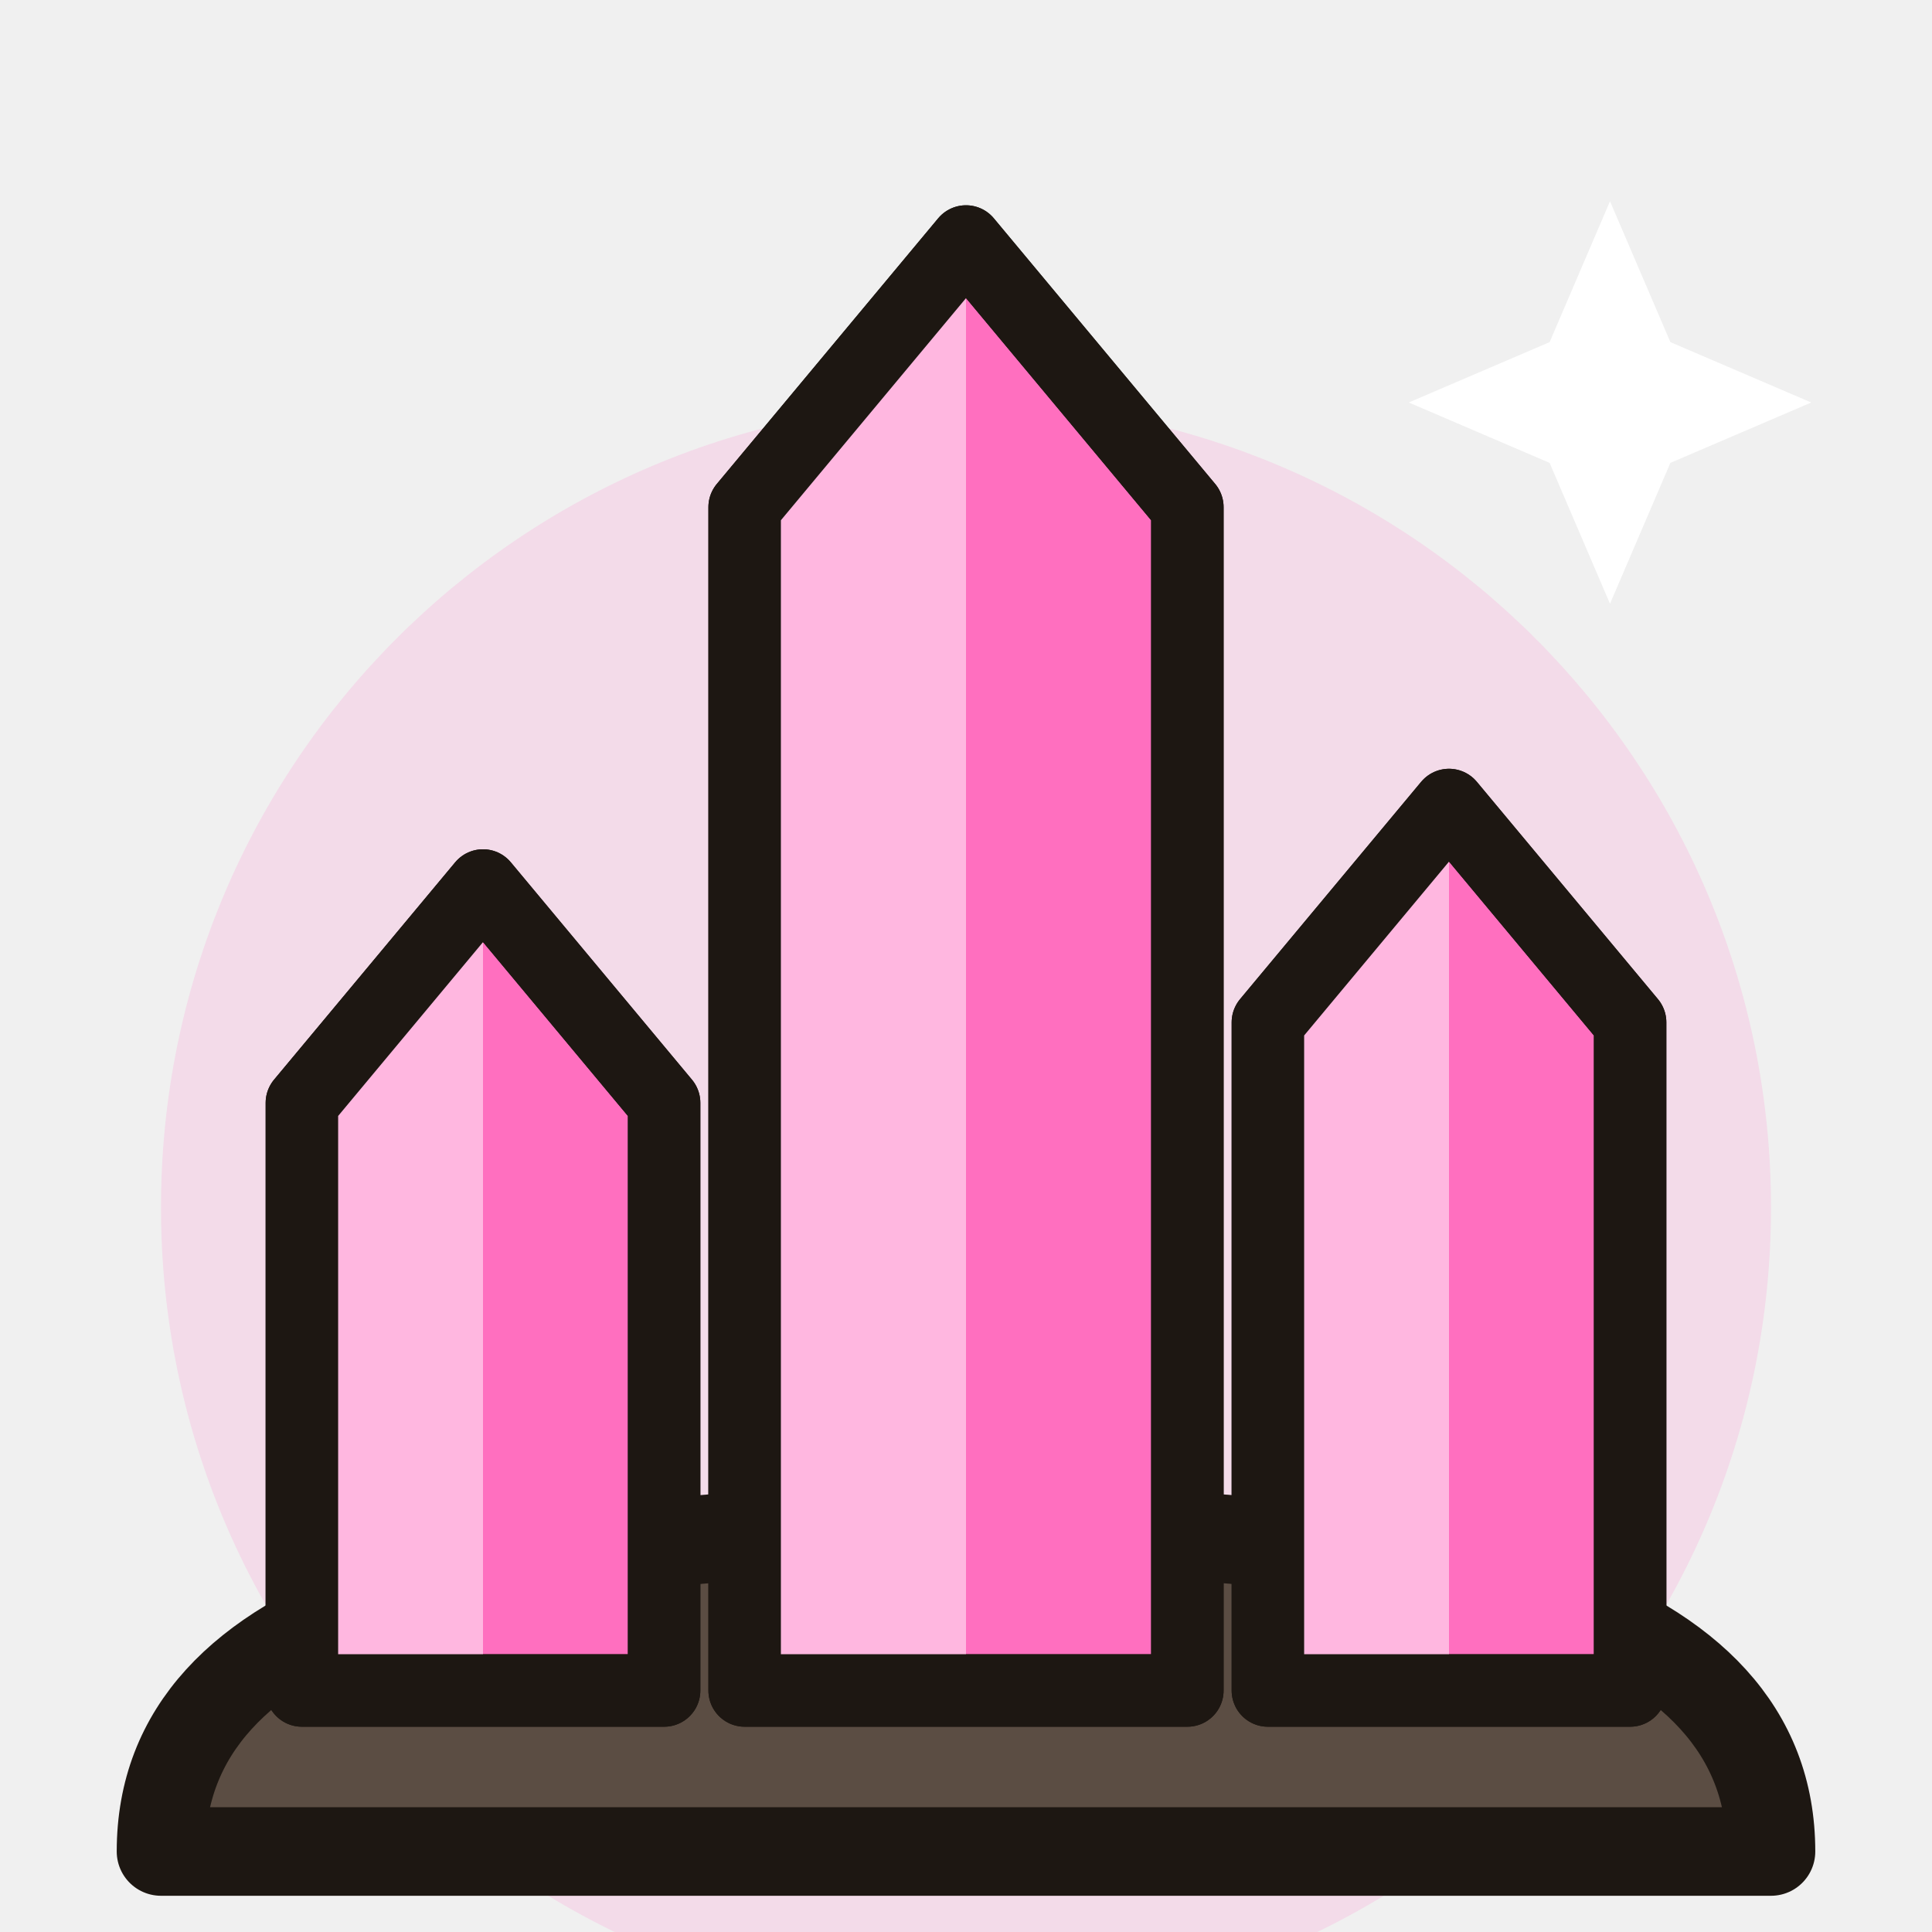
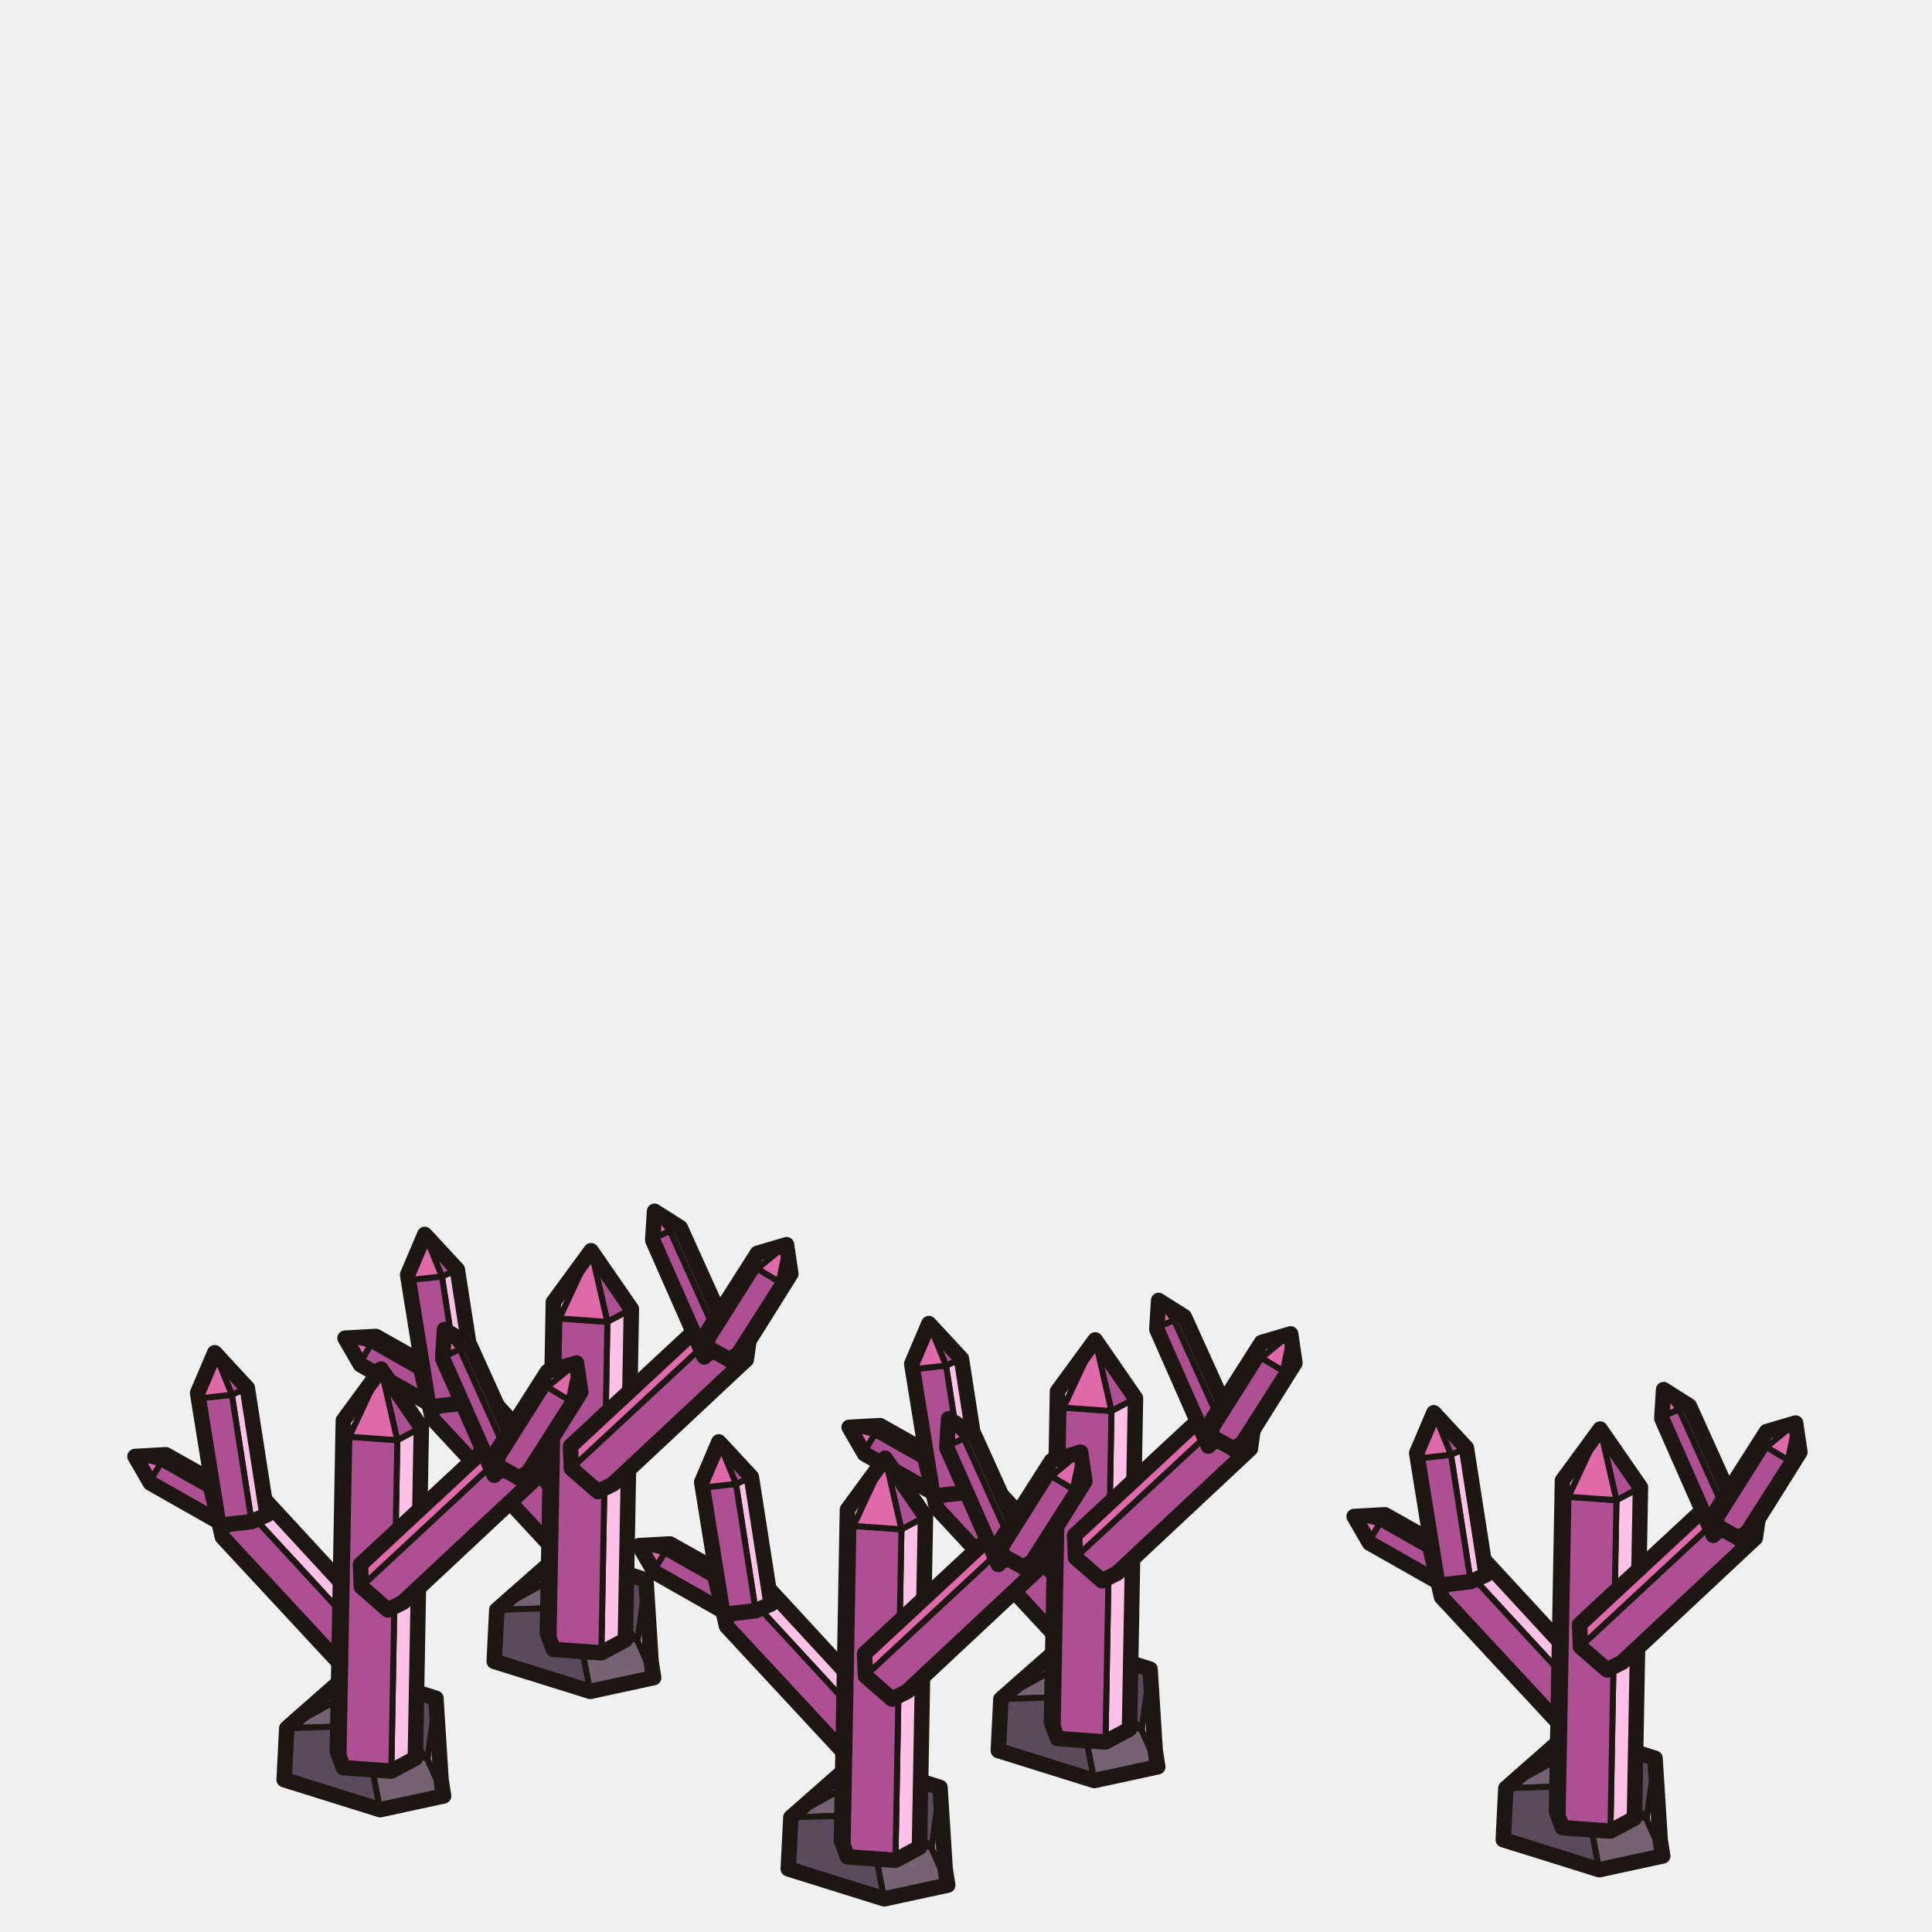
<svg xmlns="http://www.w3.org/2000/svg" width="48" height="48" viewBox="0 0 48 48">
-   <circle cx="24" cy="30" r="20" fill="#ff7ac8" opacity=".18" />
-   <path d="M4 46c0-6 8-8 20-8s20 2 20 8z" fill="#5b4d43" stroke="#1d1712" stroke-width="2.2" stroke-linejoin="round" stroke-linecap="round" />
-   <path d="M12 22l4.5 5.4V42H7.5V27.4z" fill="#ff6fbf" stroke="#1d1712" stroke-width="1.8" stroke-linejoin="round" stroke-linecap="round" />
-   <path d="M12 22L7.5 27.4V42H12z" fill="#ffd6ee" opacity=".7" />
-   <path d="M12 22l4.5 5.4V42H7.5V27.4z" fill="none" stroke="#1d1712" stroke-width="1.8" stroke-linejoin="round" stroke-linecap="round" />
-   <path d="M36 20l4.5 5.4V42H31.5V25.4z" fill="#ff6fbf" stroke="#1d1712" stroke-width="1.8" stroke-linejoin="round" stroke-linecap="round" />
-   <path d="M36 20L31.5 25.4V42H36z" fill="#ffd6ee" opacity=".7" />
-   <path d="M36 20l4.5 5.4V42H31.5V25.4z" fill="none" stroke="#1d1712" stroke-width="1.8" stroke-linejoin="round" stroke-linecap="round" />
-   <path d="M24 6l5.5 6.6V42H18.5V12.6z" fill="#ff6fbf" stroke="#1d1712" stroke-width="1.8" stroke-linejoin="round" stroke-linecap="round" />
-   <path d="M24 6L18.5 12.6V42H24z" fill="#ffd6ee" opacity=".7" />
-   <path d="M24 6l5.5 6.6V42H18.5V12.6z" fill="none" stroke="#1d1712" stroke-width="1.8" stroke-linejoin="round" stroke-linecap="round" />
-   <path d="M40 5l1.5 3.5 3.5 1.5-3.5 1.5-1.5 3.5-1.5-3.5-3.5-1.5 3.5-1.5z" fill="#ffffff" />
+   <defs>
+     <g id="unit">
+       <g stroke-linejoin="round" stroke-linecap="round">
+         <path d="M32.7,48.3L41.1,49.8L31.2,46.7Z" fill="#756374" stroke="#1d1712" stroke-width=".7" />
+         <path d="M32.7,48.3L31.2,46.7L23.7,53.3Z" fill="#a38b9d" stroke="#1d1712" stroke-width=".7" />
+         <path d="M41.1,49.8L40.1,56.9L42.0,61.2L41.7,59.3Z" fill="#a38b9d" stroke="#1d1712" stroke-width=".7" />
+         <path d="M32.7,48.3L40.1,56.9L41.1,49.8Z" fill="#5b4a5c" stroke="#1d1712" stroke-width=".7" />
+         <path d="M32.7,48.3L23.7,53.3L32.7,53.0Z" fill="#756374" stroke="#1d1712" stroke-width=".7" />
+         <path d="M32.7,53.0L23.7,53.3L23.4,59.3L34.6,62.8Z" fill="#5b4a5c" stroke="#1d1712" stroke-width=".7" />
+         <path d="M32.7,48.3L32.7,53.0L40.1,56.9Z" fill="#a38b9d" stroke="#1d1712" stroke-width=".7" />
+         <path d="M40.1,56.9L32.7,53.0L34.6,62.8L42.0,61.2Z" fill="#756374" stroke="#1d1712" stroke-width=".7" />
+         <path d="M31.2,46.7L23.7,53.3M41.1,49.8L31.2,46.7M42.0,61.2L41.7,59.3M41.7,59.3L41.1,49.8M34.6,62.8L42.0,61.2M23.7,53.3L23.4,59.3M23.4,59.3L34.6,62.8" fill="none" stroke="#1d1712" stroke-width="1.8" />
+         <path d="M7.8,24.7L7.8,24.4L6.0,21.6Z" fill="#ffc2e6" stroke="#1d1712" stroke-width=".7" />
+         <path d="M18.2,30.6L18.3,30.3L7.8,24.4L7.8,24.7Z" fill="#df69ab" stroke="#1d1712" stroke-width=".7" />
+         <path d="M9.0,22.4L9.6,21.4L6.0,21.6Z" fill="#ad4f92" stroke="#1d1712" stroke-width=".7" />
+         <path d="M19.4,28.3L20.1,27.3L9.6,21.4L9.0,22.4Z" fill="#ffc2e6" stroke="#1d1712" stroke-width=".7" />
+         <path d="M7.8,24.4L9.0,22.4L6.0,21.6Z" fill="#df69ab" stroke="#1d1712" stroke-width=".7" />
+         <path d="M18.3,30.3L19.4,28.3L9.0,22.4L7.8,24.4Z" fill="#ad4f92" stroke="#1d1712" stroke-width=".7" />
+         <path d="M18.2,30.6L18.3,30.3M7.8,24.7L18.2,30.6M6.0,21.6L7.8,24.7M18.3,30.3L19.4,28.3M19.4,28.3L20.1,27.3M20.1,27.3L9.6,21.4M9.6,21.4L6.0,21.6" fill="none" stroke="#1d1712" stroke-width="1.8" />
+         <path d="M16.2,31.0L16.3,30.7L14.8,25.0Z" fill="#ffc2e6" stroke="#1d1712" stroke-width=".7" />
+         <path d="M31.8,47.8L31.8,47.5L16.3,30.7L16.2,31.0Z" fill="#df69ab" stroke="#1d1712" stroke-width=".7" />
+         <path d="M19.2,28.0L21.0,26.5L14.8,25.0Z" fill="#ad4f92" stroke="#1d1712" stroke-width=".7" />
+         <path d="M16.3,30.7L19.2,28.0L14.8,25.0Z" fill="#df69ab" stroke="#1d1712" stroke-width=".7" />
+         <path d="M34.7,44.8L36.5,43.3L21.0,26.5L19.2,28.0Z" fill="#ffc2e6" stroke="#1d1712" stroke-width=".7" />
+         <path d="M31.8,47.5L34.7,44.8L19.2,28.0L16.3,30.7Z" fill="#ad4f92" stroke="#1d1712" stroke-width=".7" />
+         <path d="M31.8,47.8L31.8,47.5M16.2,31.0L31.8,47.8M14.8,25.0L16.2,31.0M31.8,47.5L34.7,44.8M34.7,44.8L36.5,43.3M36.5,43.3L21.0,26.5M21.0,26.5L14.8,25.0" fill="none" stroke="#1d1712" stroke-width="1.8" />
+         <path d="M15.7,29.1L16.1,29.6L13.7,14.8L13.3,14.2Z" fill="#df69ab" stroke="#1d1712" stroke-width=".7" />
+         <path d="M19.6,29.2L21.4,28.4L19.1,13.6L17.3,14.4Z" fill="#ffc2e6" stroke="#1d1712" stroke-width=".7" />
+         <path d="M13.3,14.2L13.7,14.8L15.3,9.5Z" fill="#ffc2e6" stroke="#1d1712" stroke-width=".7" />
+         <path d="M16.1,29.6L19.6,29.2L17.3,14.4L13.7,14.8Z" fill="#ad4f92" stroke="#1d1712" stroke-width=".7" />
+         <path d="M17.3,14.4L19.1,13.6L15.3,9.5Z" fill="#ad4f92" stroke="#1d1712" stroke-width=".7" />
+         <path d="M13.7,14.8L17.3,14.4L15.3,9.5Z" fill="#df69ab" stroke="#1d1712" stroke-width=".7" />
+         <path d="M15.7,29.1L16.1,29.6M13.3,14.2L15.7,29.1M15.3,9.5L13.3,14.2M16.1,29.6L19.6,29.2M19.6,29.2L21.4,28.4M21.4,28.4L19.1,13.6M19.1,13.6L15.3,9.5" fill="none" stroke="#1d1712" stroke-width="1.8" />
+         <path d="M29.6,56.0L30.3,57.9L31.0,19.3L30.3,17.4Z" fill="#df69ab" stroke="#1d1712" stroke-width=".7" />
+         <path d="M35.9,58.3L38.7,56.8L39.4,18.2L36.6,19.7Z" fill="#ffc2e6" stroke="#1d1712" stroke-width=".7" />
+         <path d="M30.3,57.9L35.9,58.3L36.6,19.7L31.0,19.3Z" fill="#ad4f92" stroke="#1d1712" stroke-width=".7" />
+         <path d="M30.3,17.4L31.0,19.3L34.7,11.4Z" fill="#ffc2e6" stroke="#1d1712" stroke-width=".7" />
+         <path d="M36.6,19.7L39.4,18.2L34.7,11.4Z" fill="#ad4f92" stroke="#1d1712" stroke-width=".7" />
+         <path d="M31.0,19.3L36.6,19.7L34.7,11.4Z" fill="#df69ab" stroke="#1d1712" stroke-width=".7" />
+         <path d="M29.6,56.0L30.3,57.9M30.3,17.4L29.6,56.0M34.7,11.4L30.3,17.4M30.3,57.9L35.9,58.3M35.9,58.3L38.7,56.8M38.7,56.8L39.4,18.2M39.4,18.2L34.7,11.4" fill="none" stroke="#1d1712" stroke-width="1.8" />
+         <path d="M35.5,39.5L37.3,38.6L52.8,24.1L51.0,25.0Z" fill="#ffc2e6" stroke="#1d1712" stroke-width=".7" />
+         <path d="M32.3,34.2L32.4,36.8L48.0,22.3L47.9,19.7Z" fill="#df69ab" stroke="#1d1712" stroke-width=".7" />
+         <path d="M32.4,36.8L35.5,39.5L51.0,25.0L48.0,22.3Z" fill="#ad4f92" stroke="#1d1712" stroke-width=".7" />
+         <path d="M51.0,25.0L52.8,24.1L53.5,19.2Z" fill="#ad4f92" stroke="#1d1712" stroke-width=".7" />
+         <path d="M47.9,19.7L48.0,22.3L53.5,19.2Z" fill="#ffc2e6" stroke="#1d1712" stroke-width=".7" />
+         <path d="M48.0,22.3L51.0,25.0L53.5,19.2Z" fill="#df69ab" stroke="#1d1712" stroke-width=".7" />
+         <path d="M32.3,34.2L32.4,36.8M47.9,19.7L32.3,34.2M53.5,19.2L47.9,19.7M32.4,36.8L35.5,39.5M35.5,39.5L37.3,38.6M37.3,38.6L52.8,24.1M52.8,24.1L53.5,19.2" fill="none" stroke="#1d1712" stroke-width="1.8" />
+         <path d="M43.9,9.1L45.1,8.7L42.1,6.8Z" fill="#ad4f92" stroke="#1d1712" stroke-width=".7" />
+         <path d="M47.9,23.8L48.0,23.6L41.9,10.0L41.9,10.2Z" fill="#df69ab" stroke="#1d1712" stroke-width=".7" />
+         <path d="M41.9,10.0L43.9,9.1L42.1,6.8Z" fill="#df69ab" stroke="#1d1712" stroke-width=".7" />
+         <path d="M50.0,22.6L51.2,22.2L45.1,8.7L43.9,9.1Z" fill="#ffc2e6" stroke="#1d1712" stroke-width=".7" />
+         <path d="M48.0,23.6L50.0,22.6L43.9,9.1L41.9,10.0Z" fill="#ad4f92" stroke="#1d1712" stroke-width=".7" />
+         <path d="M47.9,23.8L48.0,23.6M41.9,10.0L41.9,10.2M41.9,10.2L47.9,23.8M48.0,23.6L50.0,22.6M42.1,6.8L41.9,10.0M50.0,22.6L51.2,22.2M51.2,22.2L45.1,8.7M45.1,8.7L42.1,6.8" fill="none" stroke="#1d1712" stroke-width="1.8" />
+         <path d="M50.8,24.1L52.3,23.2L58.0,14.1L56.6,15.0Z" fill="#ffc2e6" stroke="#1d1712" stroke-width=".7" />
+         <path d="M48.3,20.8L48.3,22.7L54.1,13.5L54.1,11.7Z" fill="#df69ab" stroke="#1d1712" stroke-width=".7" />
+         <path d="M48.3,22.7L50.8,24.1L56.6,15.0L54.1,13.5Z" fill="#ad4f92" stroke="#1d1712" stroke-width=".7" />
+         <path d="M56.6,15.0L58.0,14.1L57.5,10.7Z" fill="#ad4f92" stroke="#1d1712" stroke-width=".7" />
+         <path d="M54.1,11.7L54.1,13.5L57.5,10.7Z" fill="#ffc2e6" stroke="#1d1712" stroke-width=".7" />
+         <path d="M54.1,13.5L56.6,15.0L57.5,10.7Z" fill="#df69ab" stroke="#1d1712" stroke-width=".7" />
+         <path d="M48.3,20.8L48.3,22.7M54.1,11.7L48.3,20.8M57.5,10.7L54.1,11.7M48.3,22.7L50.8,24.1M50.8,24.1L52.3,23.2M52.3,23.2L58.0,14.1M58.0,14.1L57.5,10.7" fill="none" stroke="#1d1712" stroke-width="1.8" />
+       </g>
+     </g>
+   </defs>
+   <g transform="translate(14.6 33.8) scale(0.213)">
+     <use href="#unit" x="-34.3" y="-24.2" />
+     <use href="#unit" x="24.5" y="-13.8" />
+     <use href="#unit" x="-58.8" y="-10.4" />
+     <use href="#unit" x="83.4" y="-3.4" />
+     <use href="#unit" x="0.0" y="0.0" />
+   </g>
</svg>
